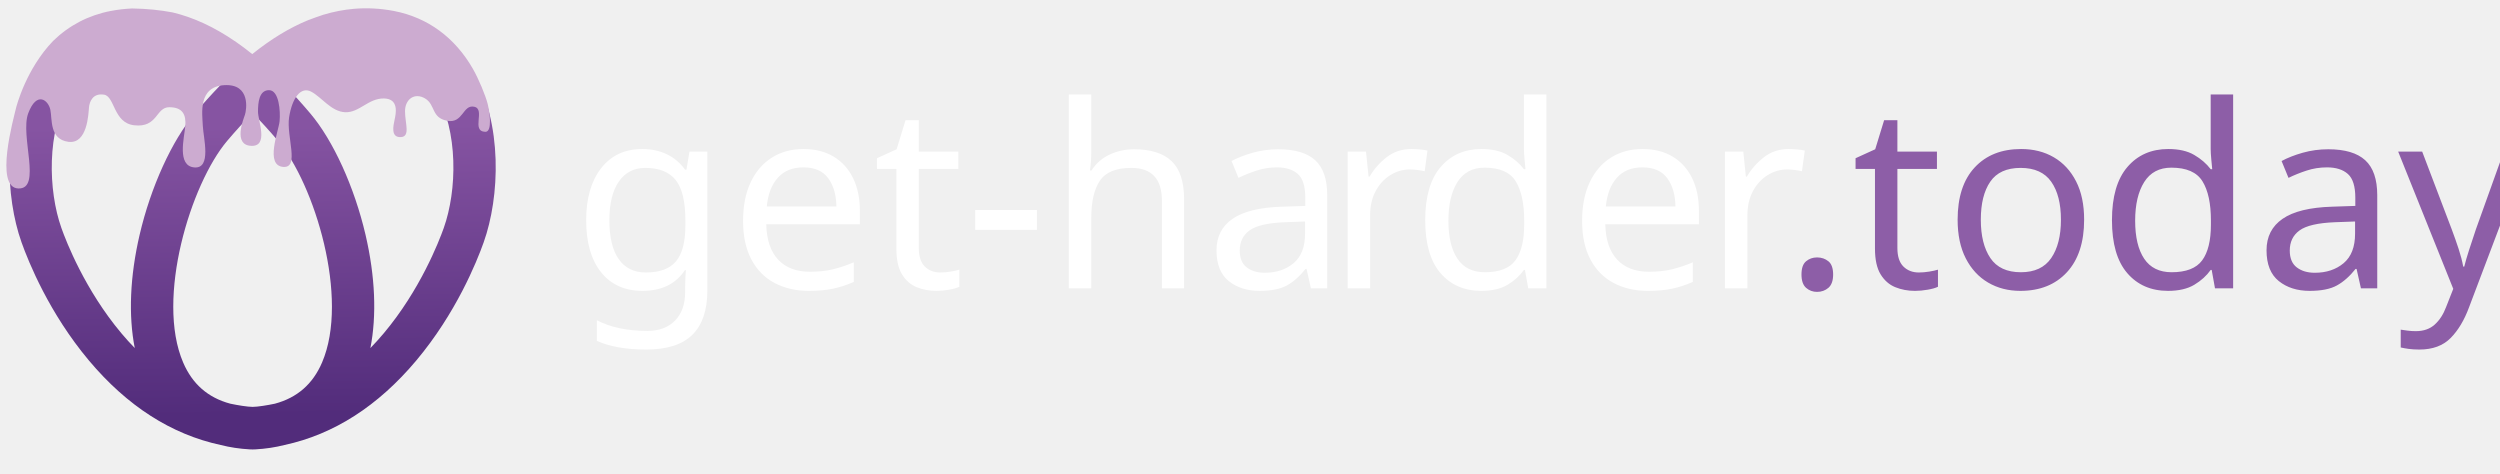
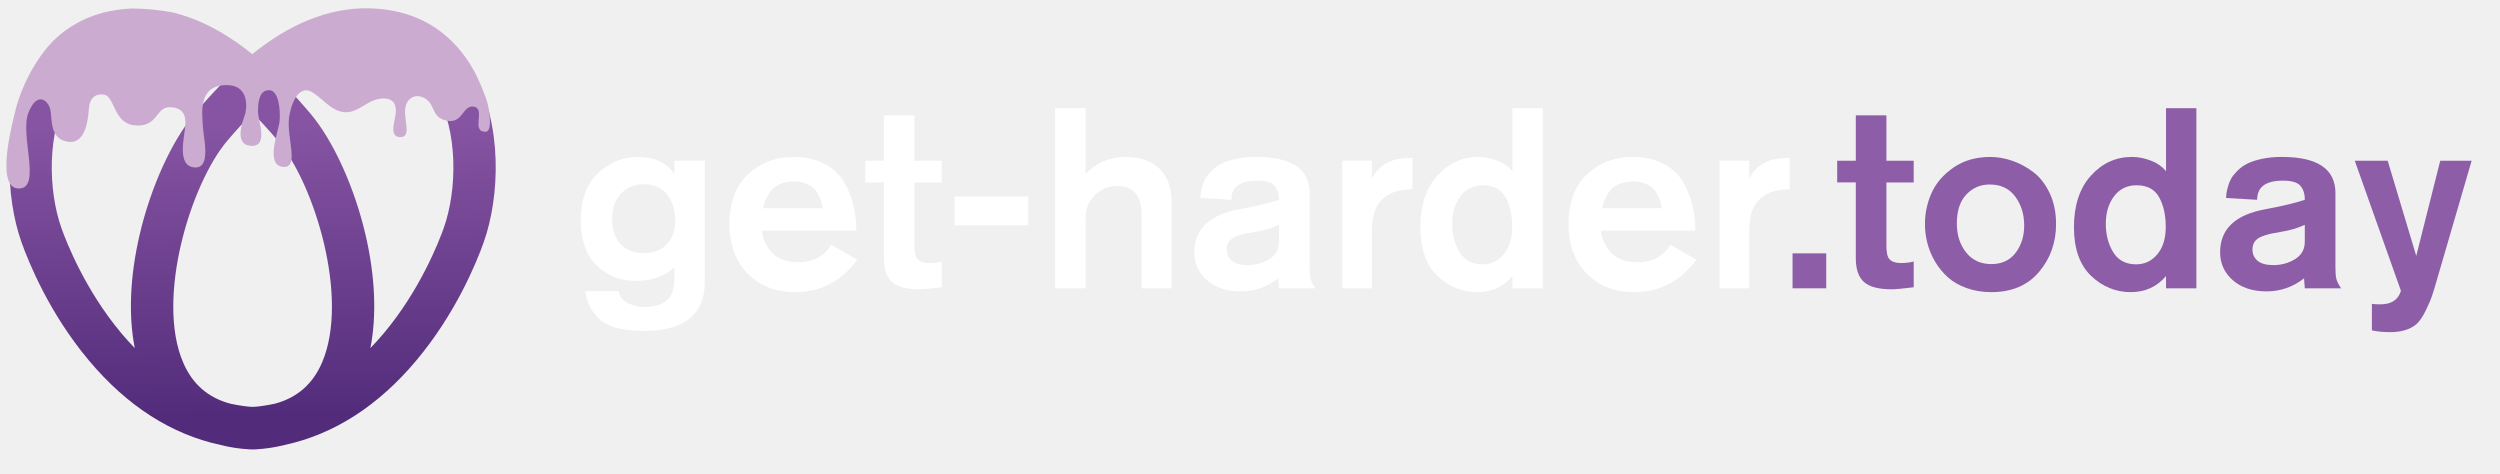
<svg xmlns="http://www.w3.org/2000/svg" id="Layer_1" data-name="Layer 1" viewBox="0 0 960 182">
  <defs>
    <style>
      .cls-1 {
        fill: none;
      }

      .cls-2 {
        fill: url(#linear-gradient);
      }

      .cls-3 {
-         letter-spacing: -.02em;
+         fill: #ccabd0;
      }

-       .cls-3, .cls-4, .cls-5 {
+       .cls-4 {
        fill: #fff;
      }

-       .cls-4 {
-         letter-spacing: -.04em;
-       }
- 
-       .cls-6 {
-         fill: #ccabd0;
-       }
- 
-       .cls-7 {
+       .cls-5 {
        fill: #8d5ea7;
-       }
- 
-       .cls-8 {
-         font-family: AkzidenzGroteskPro-Md, 'Akzidenz-Grotesk Pro';
-         font-size: 97.96px;
-         font-weight: 500;
      }
    </style>
    <linearGradient id="linear-gradient" x1="97.9" y1="159.24" x2="96.84" y2="48.59" gradientUnits="userSpaceOnUse">
      <stop offset="0" stop-color="#522c7b" />
      <stop offset="1" stop-color="#8654a2" />
    </linearGradient>
  </defs>
  <g>
    <path class="cls-2" d="M181.4,27.02c-6.87-12.02-17.34-19.68-30.26-22.17-21.18-4.07-39.4,4.59-54.15,16.49C82.24,9.44,64.03.78,42.84,4.85c-12.92,2.48-23.38,10.15-30.26,22.17C.81,47.61,2.09,75.67,8.26,93.03c2.7,7.59,10.63,27.22,25.87,45.38,14.71,17.52,31.69,28.4,50.63,32.47,3.49.89,7.21,1.46,11.16,1.68l1.08.03,1.08-.03c3.95-.22,7.67-.79,11.16-1.68,18.93-4.07,35.92-14.95,50.63-32.47,15.24-18.16,23.17-37.78,25.87-45.38,6.17-17.36,7.46-45.43-4.32-66.01ZM123.67,139.2c-3.56,8.29-9.53,13.5-18.09,15.81-2.81.6-6.69,1.23-8.58,1.23s-5.77-.63-8.58-1.23c-8.57-2.31-14.53-7.52-18.09-15.81-10.6-24.68,2.95-68.64,16.91-85.11,3.32-3.91,6.57-7.47,9.76-10.69,3.19,3.22,6.44,6.78,9.76,10.69,13.96,16.47,27.51,60.43,16.91,85.11ZM23.59,87.58c-5.13-14.42-5.7-37.07,3.11-52.48,4.51-7.88,10.97-12.68,19.21-14.27,2.46-.47,4.92-.71,7.39-.71,10.2,0,20.56,4.07,31.49,12.42-3.62,3.72-6.95,7.46-9.97,11.03-8.8,10.38-16.93,28.24-21.21,46.61-3.72,15.98-4.32,30.97-1.86,43.48-1.75-1.8-3.47-3.7-5.16-5.71-13.92-16.59-21.13-35.09-23-40.37ZM170.39,87.58c-1.88,5.28-9.08,23.78-23,40.37-1.69,2.01-3.41,3.91-5.16,5.71,2.46-12.51,1.86-27.5-1.86-43.48-4.28-18.36-12.41-36.22-21.21-46.61-3.02-3.56-6.35-7.31-9.97-11.03,10.93-8.35,21.29-12.42,31.49-12.42,2.47,0,4.93.24,7.39.71,8.23,1.58,14.7,6.38,19.21,14.27,8.82,15.41,8.24,38.07,3.11,52.48Z" />
    <g>
      <path class="cls-1" d="M118.16,8.44c1.95-.74,3.97-1.47,6.05-2.16-.85.26-1.71.53-2.56.82-1.16.4-2.33.85-3.5,1.33Z" />
      <path class="cls-1" d="M50.77,3.88c5.78.09,10.94.65,15.52,1.52-2.8-.67-5.61-1.14-8.4-1.38-2.36-.2-4.74-.25-7.13-.14Z" />
-       <path class="cls-6" d="M187.22,39.73c-.82-3.12-3.33-9.26-5.62-13.28-6.9-12.06-17.39-19.75-30.36-22.24-5.11-.98-10.29-1.26-15.38-.82-3.87.33-7.78,1.1-11.66,2.26-2.08.69-4.11,1.41-6.05,2.16-7.07,2.92-14.21,7.27-21.26,12.95l-.02.02-.02-.02c-8.22-6.63-16.54-11.44-24.75-14.29-1.93-.67-3.87-1.23-5.82-1.7-4.58-.87-9.75-1.44-15.52-1.52-2.75.12-5.51.44-8.25.96-8.54,1.64-16.01,5.56-22.09,11.48-10.28,10.69-14.02,24.64-14.38,26.25-.72,3.23-8.28,30.05.96,30.43,9.25.39.58-20.23,3.85-28.89,3.27-8.67,7.7-5.01,8.48-1.35.77,3.66-.39,11.36,6.93,12.33,7.32.96,7.7-10.79,7.9-13.1.19-2.31,1.46-5.7,5.78-5.01,4.2.67,3.56,10.82,11.56,11.75,9.12,1.06,8.28-6.93,13.48-6.93s6.55,2.89,6.16,7.32c-.39,4.43-3.27,15.22,3.47,15.8,6.74.58,3.47-11.36,3.27-15.99-.19-4.62-1.93-15.02,8.28-15.6,10.21-.58,8.48,9.63,7.9,11.36-.58,1.73-4.62,11.56,2.31,11.94,6.93.39,2.7-9.63,2.7-13.1s.39-8.28,4.24-8.28,4.43,8.09,4.05,11.94-5.69,16.9,1.35,17.53c6.5.58,1.16-11.75,2.31-19.07,1.16-7.32,4.43-11.94,8.48-9.82,4.04,2.12,7.7,7.7,13.1,7.9,5.39.19,8.86-5.39,14.83-5.29,5.97.09,4.54,6.03,4.08,8.25-.41,1.97-1.65,6.89,2.5,6.58,3.63-.27,1.52-5.3,1.52-9.92s3.66-7.31,7.7-4.91c4.05,2.41,2.31,7.41,8.48,8.57,6.16,1.16,5.97-6.36,10.4-5.39,4.43.96-1.35,9.44,4.24,9.63,2.81.1,1.69-7.77.87-10.88Z" />
+       <path class="cls-3" d="M187.22,39.73c-.82-3.12-3.33-9.26-5.62-13.28-6.9-12.06-17.39-19.75-30.36-22.24-5.11-.98-10.29-1.26-15.38-.82-3.87.33-7.78,1.1-11.66,2.26-2.08.69-4.11,1.41-6.05,2.16-7.07,2.92-14.21,7.27-21.26,12.95l-.02.02-.02-.02c-8.22-6.63-16.54-11.44-24.75-14.29-1.93-.67-3.87-1.23-5.82-1.7-4.58-.87-9.75-1.44-15.52-1.52-2.75.12-5.51.44-8.25.96-8.54,1.64-16.01,5.56-22.09,11.48-10.28,10.69-14.02,24.64-14.38,26.25-.72,3.23-8.28,30.05.96,30.43,9.25.39.58-20.23,3.85-28.89,3.27-8.67,7.7-5.01,8.48-1.35.77,3.66-.39,11.36,6.93,12.33,7.32.96,7.7-10.79,7.9-13.1.19-2.31,1.46-5.7,5.78-5.01,4.2.67,3.56,10.82,11.56,11.75,9.12,1.06,8.28-6.93,13.48-6.93s6.55,2.89,6.16,7.32c-.39,4.43-3.27,15.22,3.47,15.8,6.74.58,3.47-11.36,3.27-15.99-.19-4.62-1.93-15.02,8.28-15.6,10.21-.58,8.48,9.63,7.9,11.36-.58,1.73-4.62,11.56,2.31,11.94s2.7-9.63,2.7-13.1.39-8.28,4.24-8.28,4.43,8.09,4.05,11.94c-.39,3.85-5.69,16.9,1.35,17.53,6.5.58,1.16-11.75,2.31-19.07,1.16-7.32,4.43-11.94,8.48-9.82,4.04,2.12,7.7,7.7,13.1,7.9,5.39.19,8.86-5.39,14.83-5.29,5.97.09,4.54,6.03,4.08,8.25-.41,1.97-1.65,6.89,2.5,6.58,3.63-.27,1.52-5.3,1.52-9.92s3.66-7.31,7.7-4.91c4.05,2.41,2.31,7.41,8.48,8.57,6.16,1.16,5.97-6.36,10.4-5.39,4.43.96-1.35,9.44,4.24,9.63,2.81.1,1.69-7.77.87-10.88Z" />
    </g>
  </g>
-   <text class="cls-8" transform="translate(219.7 110.71)">
-     <tspan class="cls-5" x="0" y="0">get-ha</tspan>
-     <tspan class="cls-3" x="289.47" y="0">r</tspan>
-     <tspan class="cls-5" x="322.19" y="0">de</tspan>
-     <tspan class="cls-4" x="434.35" y="0">r</tspan>
-     <tspan class="cls-7" x="465.02" y="0">.today</tspan>
-   </text>
+   <g>
+     <path class="cls-4" d="M270.64,61.73v46.53c0,12.54-7.87,18.81-23.61,18.81-4.31,0-7.95-.46-10.92-1.37-2.97-.92-5.21-2.22-6.71-3.92-1.5-1.7-2.56-3.27-3.18-4.7-.62-1.44-1.16-3.2-1.62-5.29h12.93c.46,2.22,1.7,3.79,3.72,4.7,2.02.91,4.05,1.37,6.07,1.37,3.79,0,6.68-.82,8.67-2.45,1.99-1.63,2.99-4.44,2.99-8.42v-4.31c-3.85,3.46-8.78,5.19-14.79,5.19s-10.79-1.94-14.94-5.83c-4.15-3.88-6.22-9.71-6.22-17.49s2.22-14.01,6.66-18.12c4.44-4.11,9.6-6.17,15.48-6.17,6.2,0,10.81,2.22,13.81,6.66v-5.19h11.66ZM259.27,84.65c0-4.05-1.04-7.38-3.13-9.99-2.09-2.61-5.09-3.92-9.01-3.92-3.33,0-6.17,1.14-8.52,3.43-2.35,2.29-3.53,5.65-3.53,10.09,0,3.92,1.06,7.05,3.18,9.4,2.12,2.35,5.11,3.53,8.96,3.53s6.74-1.13,8.87-3.38c2.12-2.25,3.18-5.31,3.18-9.16Z" />
+     <path class="cls-4" d="M328.82,88.57h-36.25c.06.65.2,1.41.39,2.25.2.85.62,1.88,1.27,3.09.65,1.21,1.45,2.3,2.4,3.28.95.98,2.27,1.81,3.97,2.5,1.7.69,3.62,1.03,5.78,1.03,5.88,0,10.15-2.25,12.83-6.76l9.99,5.78c-6.14,8.29-14.11,12.44-23.9,12.44-7.45,0-13.5-2.37-18.17-7.1-4.67-4.73-7-11.12-7-19.15s2.38-14.65,7.15-19.05c4.77-4.41,10.58-6.61,17.44-6.61,4.44,0,8.31.83,11.61,2.5,3.3,1.67,5.81,3.92,7.54,6.76,1.73,2.84,2.99,5.83,3.77,8.96.78,3.13,1.18,6.5,1.18,10.09ZM292.97,79.95h22.92c-.07-.85-.25-1.75-.54-2.69-.29-.95-.8-2.04-1.52-3.28-.72-1.24-1.85-2.27-3.38-3.09-1.54-.82-3.38-1.22-5.53-1.22s-4.16.41-5.83,1.22c-1.67.82-2.91,1.91-3.72,3.28-.82,1.37-1.37,2.47-1.67,3.28-.29.82-.54,1.65-.74,2.5Z" />
+     <path class="cls-4" d="M332.25,70.06v-8.33h7.15v-17.44h11.75v17.44h10.48v8.33h-10.48v24.29c0,2.61.39,4.34,1.18,5.19.91.98,2.38,1.47,4.41,1.47,1.83,0,3.46-.2,4.9-.59v9.89c-4.18.52-6.99.78-8.42.78-5.09,0-8.67-.95-10.73-2.84-2.06-1.89-3.09-4.9-3.09-9.01v-29.19h-7.15Z" />
+     <path class="cls-4" d="M394.85,86.51h-28.31v-11.07h28.31v11.07Z" />
+     <path class="cls-4" d="M449.9,110.71h-11.56v-28.7c0-3.53-.8-6.17-2.4-7.93-1.6-1.76-3.87-2.65-6.81-2.65-3.33,0-6.21,1.14-8.62,3.43-2.42,2.29-3.62,5.19-3.62,8.72v27.14h-11.75V41.55h11.75v25.18c4.18-4.31,9.34-6.47,15.48-6.47,5.42,0,9.7,1.5,12.83,4.51,3.13,3,4.7,7.28,4.7,12.83v33.11Z" />
+     <path class="cls-4" d="M505.05,110.71h-13.91l-.29-3.82c-4.25,3.33-9.05,5-14.4,5s-9.75-1.44-12.98-4.31c-3.23-2.87-4.85-6.43-4.85-10.68,0-8.95,5.81-14.46,17.44-16.56,6.59-1.24,11.62-2.45,15.09-3.62,0-2.29-.57-4.08-1.71-5.39-1.14-1.31-3.38-1.96-6.71-1.96-6.6,0-9.89,2.45-9.89,7.35l-11.95-.69c.06-.78.13-1.44.2-1.96.06-.52.26-1.37.59-2.55.33-1.18.75-2.2,1.27-3.09.52-.88,1.32-1.86,2.4-2.94,1.08-1.08,2.33-1.97,3.77-2.69,1.44-.72,3.3-1.32,5.58-1.81,2.29-.49,4.83-.73,7.64-.73,13.71,0,20.57,4.64,20.57,13.91v28.6c0,1.89.11,3.32.34,4.26.23.95.83,2.17,1.81,3.67ZM491.14,92.88v-6.56c-2.55,1.24-5.65,2.15-9.31,2.74-1.63.26-2.97.51-4.02.73-1.04.23-2.16.59-3.33,1.08-1.18.49-2.04,1.14-2.6,1.96-.56.82-.83,1.81-.83,2.99,0,1.76.65,3.2,1.96,4.31,1.31,1.11,3.33,1.67,6.07,1.67,3.07,0,5.84-.77,8.33-2.3,2.48-1.53,3.72-3.74,3.72-6.61Z" />
+     <path class="cls-4" d="M515.44,61.73h11.36v6.96c2.55-5.35,7.41-8.03,14.6-8.03h.98v12.05c-7.9,0-12.8,3-14.69,9.01-.59,1.83-.88,4.51-.88,8.03v20.96h-11.36v-48.98Z" />
+     <path class="cls-4" d="M592.43,110.71h-11.66v-4.7c-3.46,4.11-8,6.17-13.62,6.17s-10.89-2.11-15.23-6.32c-4.34-4.21-6.51-10.43-6.51-18.66s2.17-14.94,6.51-19.74c4.34-4.8,9.58-7.2,15.72-7.2,2.35,0,4.75.46,7.2,1.37,2.45.92,4.42,2.29,5.93,4.11v-24.2h11.66v69.16ZM557.66,85.93c0,4.18.95,7.82,2.84,10.92,1.89,3.1,4.83,4.65,8.82,4.65,3.27,0,5.98-1.29,8.13-3.87,2.16-2.58,3.23-6.09,3.23-10.53s-.85-8.29-2.55-11.36c-1.7-3.07-4.6-4.6-8.72-4.6-3.59,0-6.45,1.41-8.57,4.21-2.12,2.81-3.18,6.33-3.18,10.58Z" />
+     <path class="cls-4" d="M651.01,88.57h-36.25c.06.65.2,1.41.39,2.25.2.85.62,1.88,1.27,3.09.65,1.21,1.45,2.3,2.4,3.28.95.98,2.27,1.81,3.97,2.5,1.7.69,3.62,1.03,5.78,1.03,5.88,0,10.15-2.25,12.83-6.76l9.99,5.78c-6.14,8.29-14.11,12.44-23.9,12.44-7.45,0-13.5-2.37-18.17-7.1-4.67-4.73-7-11.12-7-19.15s2.38-14.65,7.15-19.05c4.77-4.41,10.58-6.61,17.44-6.61,4.44,0,8.31.83,11.61,2.5,3.3,1.67,5.81,3.92,7.54,6.76,1.73,2.84,2.99,5.83,3.77,8.96.78,3.13,1.18,6.5,1.18,10.09ZM615.16,79.95h22.92c-.07-.85-.25-1.75-.54-2.69-.29-.95-.8-2.04-1.52-3.28-.72-1.24-1.85-2.27-3.38-3.09-1.54-.82-3.38-1.22-5.53-1.22s-4.16.41-5.83,1.22c-1.67.82-2.91,1.91-3.72,3.28-.82,1.37-1.37,2.47-1.67,3.28-.29.82-.54,1.65-.74,2.5Z" />
+     <path class="cls-4" d="M660.32,61.73h11.36v6.96c2.55-5.35,7.41-8.03,14.6-8.03h.98v12.05c-7.9,0-12.8,3-14.69,9.01-.59,1.83-.88,4.51-.88,8.03v20.96h-11.36v-48.98Z" />
+     <path class="cls-5" d="M701.27,110.71h-12.93v-13.42h12.93v13.42Z" />
+     <path class="cls-5" d="M705.48,70.06v-8.33h7.15v-17.44h11.75v17.44h10.48v8.33h-10.48v24.29c0,2.61.39,4.34,1.18,5.19.91.98,2.38,1.47,4.41,1.47,1.83,0,3.46-.2,4.9-.59v9.89c-4.18.52-6.99.78-8.42.78-5.09,0-8.67-.95-10.73-2.84-2.06-1.89-3.09-4.9-3.09-9.01v-29.19h-7.15Z" />
+     <path class="cls-5" d="M789.53,86.02c0,7.12-2.19,13.26-6.56,18.42-4.38,5.16-10.48,7.74-18.32,7.74-3.46,0-6.63-.52-9.5-1.57-2.88-1.04-5.27-2.43-7.2-4.16-1.93-1.73-3.56-3.74-4.9-6.02-1.34-2.29-2.32-4.64-2.94-7.05-.62-2.42-.93-4.86-.93-7.35,0-4.18.85-8.16,2.55-11.95,1.7-3.79,4.51-7.04,8.42-9.75,3.92-2.71,8.62-4.06,14.11-4.06,2.81,0,5.63.49,8.47,1.47s5.53,2.43,8.08,4.36c2.55,1.93,4.64,4.62,6.27,8.08,1.63,3.46,2.45,7.41,2.45,11.85ZM751.42,85.73c0,4.51,1.19,8.25,3.58,11.22,2.38,2.97,5.6,4.46,9.65,4.46s7.17-1.45,9.36-4.36c2.19-2.9,3.28-6.38,3.28-10.43,0-4.31-1.14-8.02-3.43-11.12-2.29-3.1-5.55-4.65-9.8-4.65-3.59,0-6.6,1.29-9.01,3.87-2.42,2.58-3.62,6.25-3.62,11.02Z" />
+     <path class="cls-5" d="M843.41,110.71h-11.66v-4.7c-3.46,4.11-8,6.17-13.62,6.17s-10.89-2.11-15.23-6.32c-4.34-4.21-6.51-10.43-6.51-18.66s2.17-14.94,6.51-19.74c4.34-4.8,9.58-7.2,15.72-7.2,2.35,0,4.75.46,7.2,1.37,2.45.92,4.42,2.29,5.93,4.11v-24.2h11.66v69.16ZM808.63,85.93c0,4.18.95,7.82,2.84,10.92,1.89,3.1,4.83,4.65,8.82,4.65,3.27,0,5.98-1.29,8.13-3.87,2.16-2.58,3.23-6.09,3.23-10.53s-.85-8.29-2.55-11.36c-1.7-3.07-4.6-4.6-8.72-4.6-3.59,0-6.45,1.41-8.57,4.21-2.12,2.81-3.18,6.33-3.18,10.58Z" />
+     <path class="cls-5" d="M898.95,110.71h-13.91l-.29-3.82c-4.25,3.33-9.05,5-14.4,5s-9.75-1.44-12.98-4.31c-3.23-2.87-4.85-6.43-4.85-10.68,0-8.95,5.81-14.46,17.44-16.56,6.59-1.24,11.62-2.45,15.09-3.62,0-2.29-.57-4.08-1.71-5.39-1.14-1.31-3.38-1.96-6.71-1.96-6.6,0-9.89,2.45-9.89,7.35l-11.95-.69c.06-.78.13-1.44.2-1.96.06-.52.26-1.37.59-2.55.33-1.18.75-2.2,1.27-3.09.52-.88,1.32-1.86,2.4-2.94,1.08-1.08,2.33-1.97,3.77-2.69,1.44-.72,3.3-1.32,5.58-1.81,2.29-.49,4.83-.73,7.64-.73,13.71,0,20.57,4.64,20.57,13.91v28.6c0,1.89.11,3.32.34,4.26.23.95.83,2.17,1.81,3.67ZM885.04,92.88v-6.56c-2.55,1.24-5.65,2.15-9.31,2.74-1.63.26-2.97.51-4.02.73-1.04.23-2.16.59-3.33,1.08-1.18.49-2.04,1.14-2.6,1.96-.56.82-.83,1.81-.83,2.99,0,1.76.65,3.2,1.96,4.31,1.31,1.11,3.33,1.67,6.07,1.67,3.07,0,5.84-.77,8.33-2.3,2.48-1.53,3.72-3.74,3.72-6.61Z" />
+     <path class="cls-5" d="M937.06,61.73h12.05l-13.03,44.67c-.85,3-1.55,5.34-2.11,7-.55,1.67-1.42,3.69-2.6,6.07-1.18,2.38-2.38,4.1-3.62,5.14-2.42,1.96-5.75,2.94-9.99,2.94-2.48,0-4.8-.23-6.96-.69v-10.19c.78.13,1.86.2,3.23.2,4.24,0,6.89-1.73,7.93-5.19l-17.73-49.96h12.64l10.97,36.54,9.21-36.54Z" />
+   </g>
</svg>
